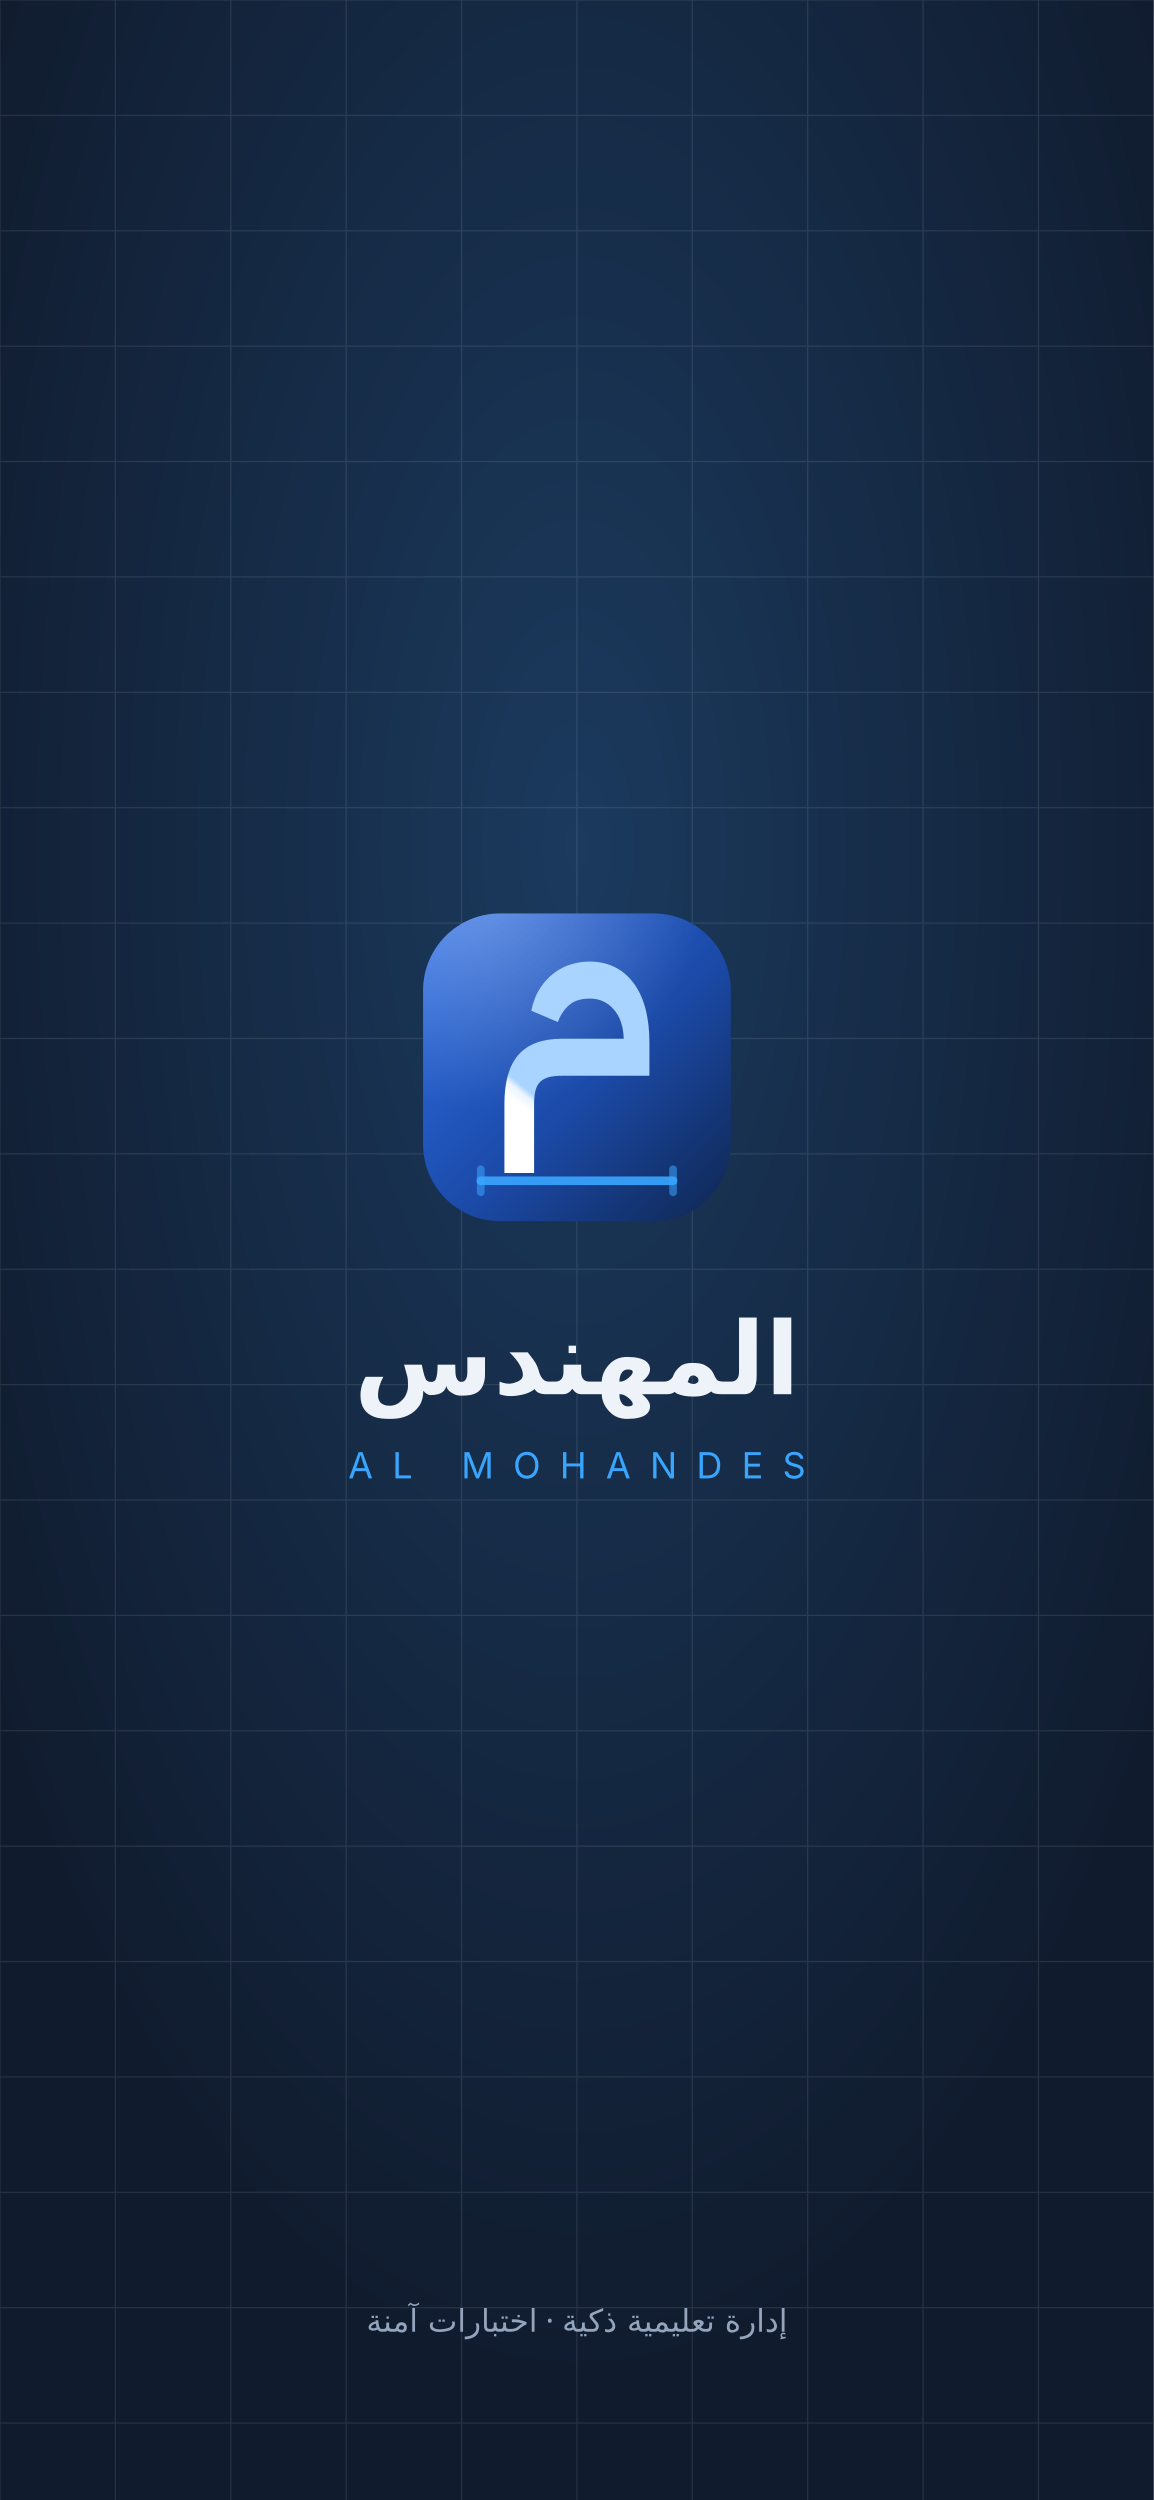
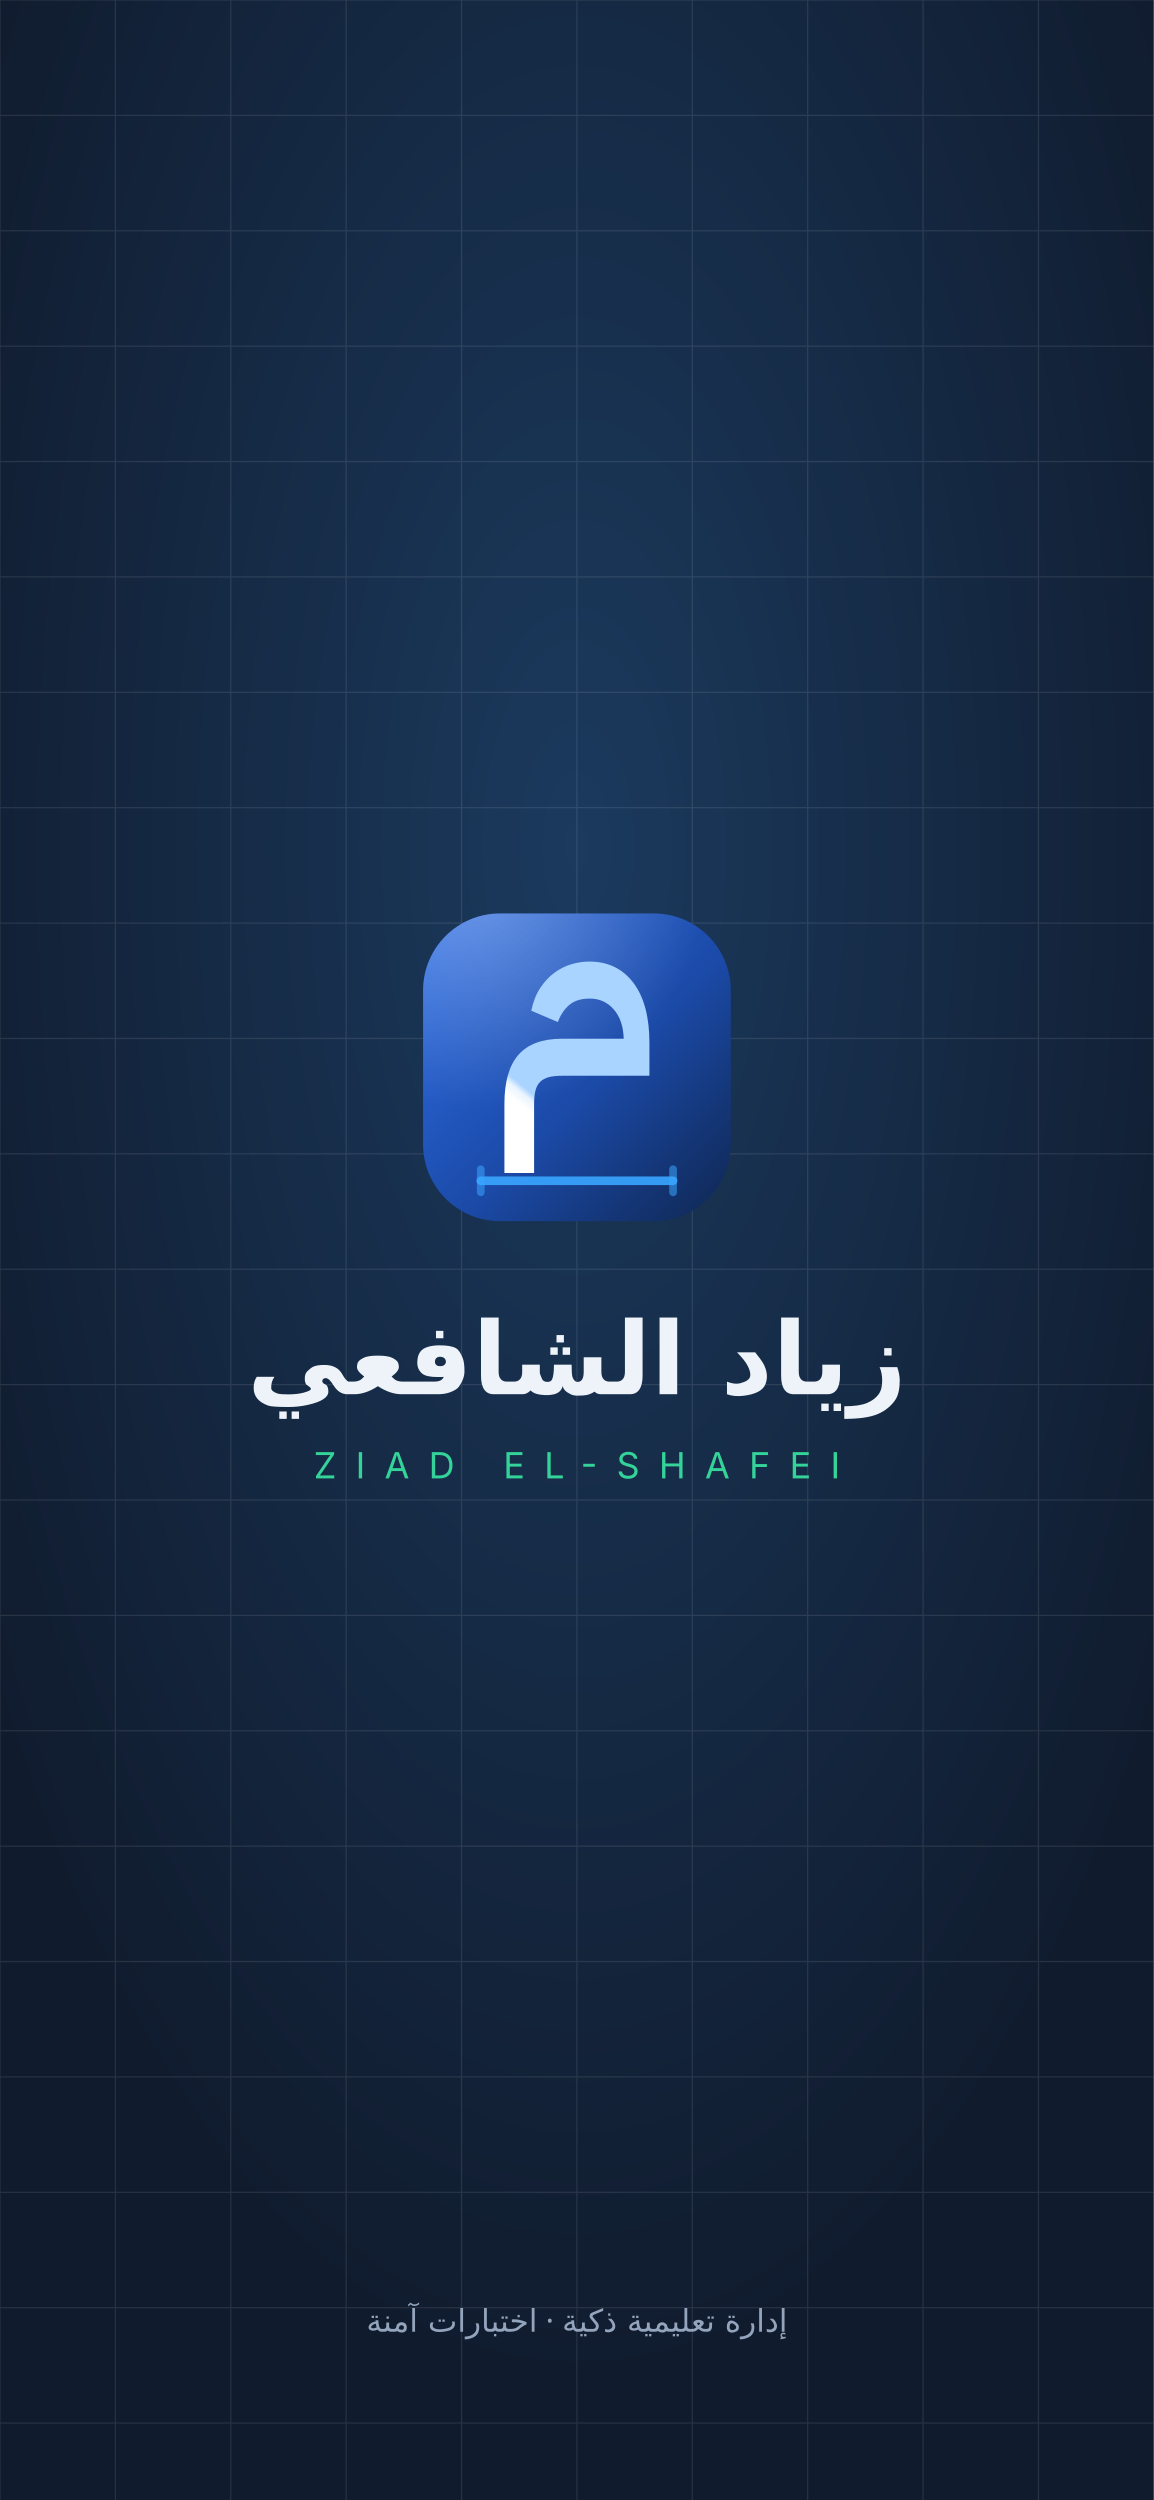
<svg xmlns="http://www.w3.org/2000/svg" viewBox="0 0 960 2080" width="960" height="2080">
  <defs>
    <linearGradient id="tile" x1="0" y1="0" x2="64" y2="64" gradientUnits="userSpaceOnUse">
      <stop stop-color="#2E6FE6" />
      <stop offset="0.55" stop-color="#1B4AA8" />
      <stop offset="1" stop-color="#0F2650" />
    </linearGradient>
    <linearGradient id="glyphFill" x1="14" y1="10" x2="50" y2="54" gradientUnits="userSpaceOnUse">
      <stop stop-color="#FFFFFF" />
      <stop offset="0.62" stop-color="#EAF4FF" />
      <stop offset="1" stop-color="#A9D4FF" />
    </linearGradient>
    <radialGradient id="sheen" cx="0.18" cy="-0.1" r="1.05">
      <stop stop-color="#FFFFFF" stop-opacity="0.30" />
      <stop offset="0.7" stop-color="#FFFFFF" stop-opacity="0" />
    </radialGradient>
  </defs>
  <defs>
    <radialGradient id="bgS" cx="50%" cy="34%" r="62%">
      <stop offset="0" stop-color="#1B3A5E" />
      <stop offset="1" stop-color="#101B2D" />
    </radialGradient>
  </defs>
  <rect width="960" height="2080" fill="url(#bgS)" />
  <g opacity="0.10">
    <path d="M0 0H960" stroke="#FFF" />
    <path d="M0 96H960" stroke="#FFF" />
    <path d="M0 192H960" stroke="#FFF" />
    <path d="M0 288H960" stroke="#FFF" />
    <path d="M0 384H960" stroke="#FFF" />
    <path d="M0 480H960" stroke="#FFF" />
    <path d="M0 576H960" stroke="#FFF" />
    <path d="M0 672H960" stroke="#FFF" />
    <path d="M0 768H960" stroke="#FFF" />
    <path d="M0 864H960" stroke="#FFF" />
    <path d="M0 960H960" stroke="#FFF" />
    <path d="M0 1056H960" stroke="#FFF" />
    <path d="M0 1152H960" stroke="#FFF" />
    <path d="M0 1248H960" stroke="#FFF" />
    <path d="M0 1344H960" stroke="#FFF" />
    <path d="M0 1440H960" stroke="#FFF" />
    <path d="M0 1536H960" stroke="#FFF" />
    <path d="M0 1632H960" stroke="#FFF" />
    <path d="M0 1728H960" stroke="#FFF" />
    <path d="M0 1824H960" stroke="#FFF" />
    <path d="M0 1920H960" stroke="#FFF" />
    <path d="M0 2016H960" stroke="#FFF" />
    <path d="M0 0V2080" stroke="#FFF" />
    <path d="M96 0V2080" stroke="#FFF" />
    <path d="M192 0V2080" stroke="#FFF" />
    <path d="M288 0V2080" stroke="#FFF" />
    <path d="M384 0V2080" stroke="#FFF" />
    <path d="M480 0V2080" stroke="#FFF" />
    <path d="M576 0V2080" stroke="#FFF" />
    <path d="M672 0V2080" stroke="#FFF" />
    <path d="M768 0V2080" stroke="#FFF" />
    <path d="M864 0V2080" stroke="#FFF" />
    <path d="M960 0V2080" stroke="#FFF" />
  </g>
  <g transform="translate(352 760) scale(4)">
    <rect width="64" height="64" rx="16" fill="url(#tile)" />
    <rect width="64" height="64" rx="16" fill="url(#sheen)" />
    <g transform="translate(14.213 36.107) scale(0.0588 -0.0588)">
      <path d="M46 -60Q46 58 96 114.5Q146 171 251 171L468 171Q466 237 432.5 275Q399 313 348 313Q302 313 275.5 290.5Q249 268 235 230L141 270Q151 318 173 351Q195 384 223 404.5Q251 425 283 434.5Q315 444 346 444Q445 444 502 369Q559 294 559 155L559 40L251 40Q222 40 203 35Q184 30 172.5 18.5Q161 7 156 -12Q151 -31 151 -60L151 -304L46 -304Z" fill="url(#glyphFill)" />
    </g>
    <path d="M12 55.6H52" stroke="#38A5FF" stroke-width="1.8" stroke-linecap="round" opacity="0.9" />
    <path d="M12 53.2v4.8M52 53.2v4.8" stroke="#38A5FF" stroke-width="1.6" stroke-linecap="round" opacity="0.55" />
  </g>
-   <text x="480" y="1160" text-anchor="middle" font-family="IBM Plex Sans Arabic" font-size="84" font-weight="600" fill="#EEF3FA">المهندس</text>
-   <text x="480" y="1230" text-anchor="middle" font-family="Inter" font-size="30" letter-spacing="16" fill="#38A5FF">AL MOHANDES</text>
+   <text x="480" y="1160" text-anchor="middle" font-family="IBM Plex Sans Arabic" font-size="84" font-weight="600" fill="#EEF3FA">زياد الشافعي</text>
+   <text x="480" y="1230" text-anchor="middle" font-family="Inter" font-size="30" letter-spacing="16" fill="#34D399">ZIAD EL-SHAFEI</text>
  <text x="480" y="1940" text-anchor="middle" font-family="IBM Plex Sans Arabic" font-size="26" fill="#93A4BC">إدارة تعليمية ذكية · اختبارات آمنة</text>
</svg>
